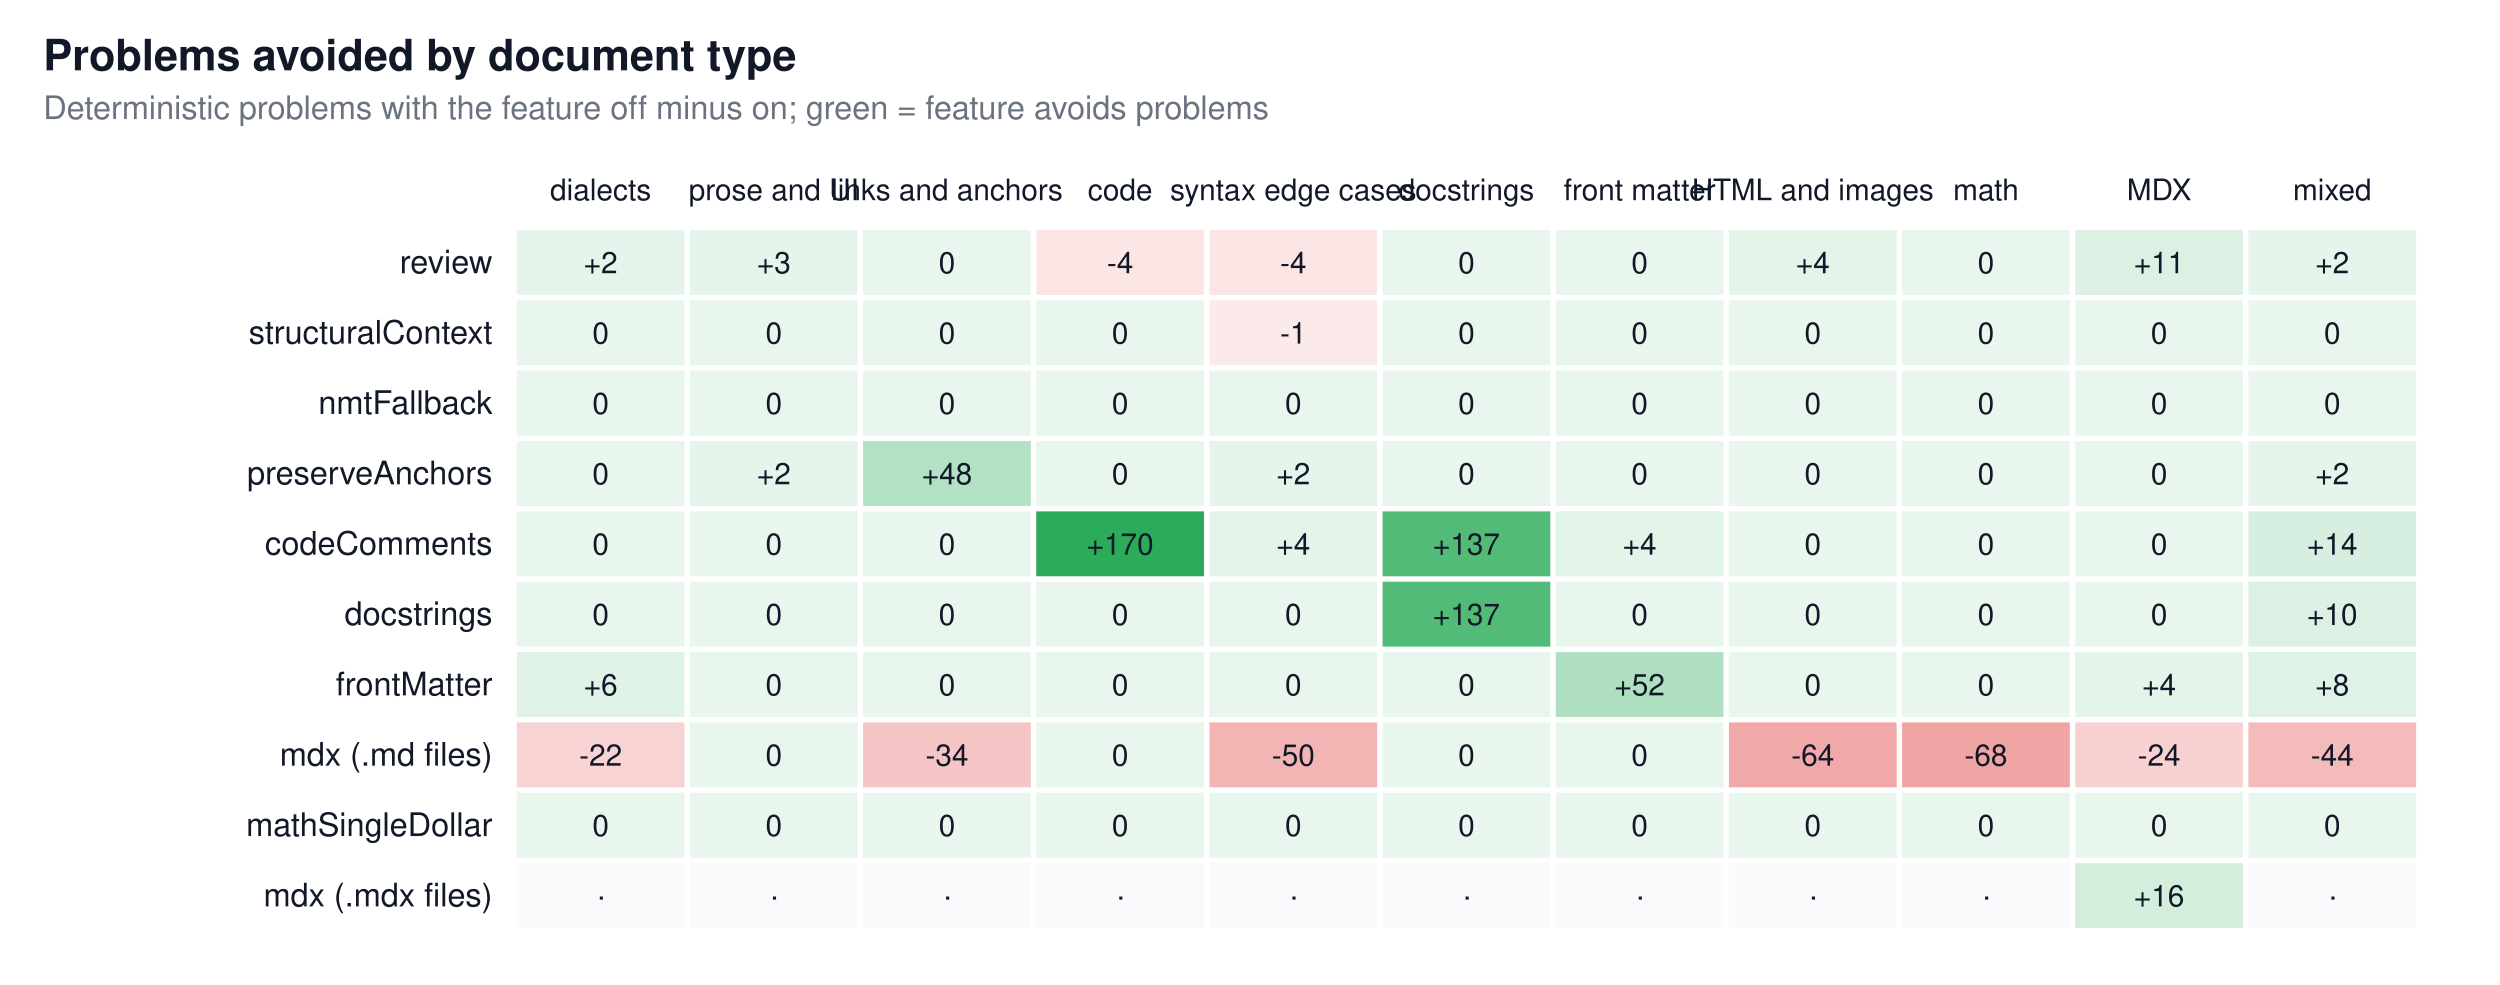
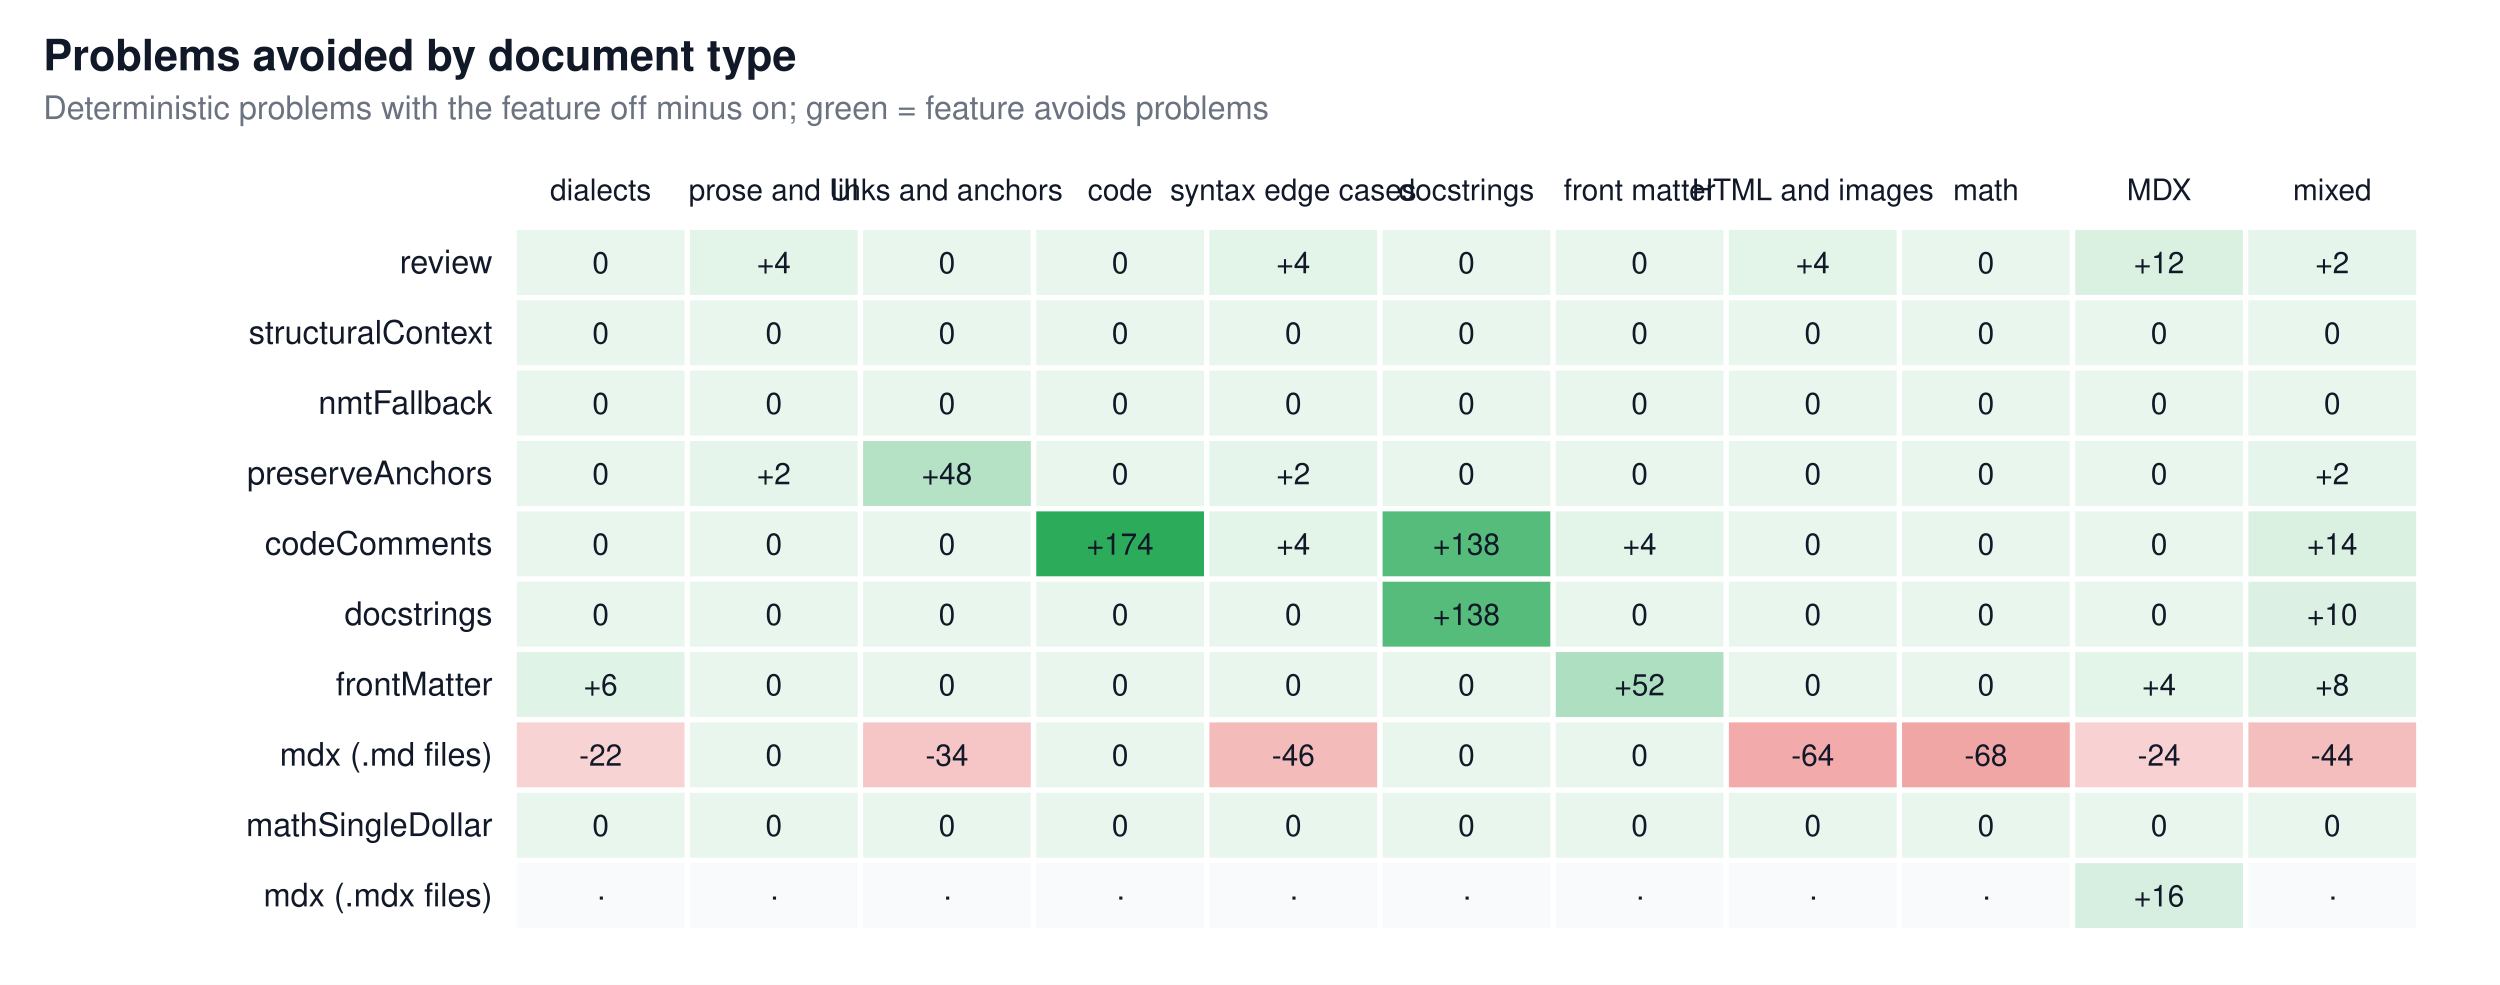
<svg xmlns="http://www.w3.org/2000/svg" width="924" height="364" viewBox="0 0 924 364" font-family="Segoe UI, Helvetica, Arial, sans-serif">
  <rect width="100%" height="100%" fill="#ffffff" />
  <text x="16" y="26" font-size="16" font-weight="600" fill="#111827">Problems avoided by document type</text>
  <text x="16" y="44" font-size="12" fill="#6b7280">Deterministic problems with the feature off minus on; green = feature avoids problems</text>
  <text x="222" y="74" font-size="11" text-anchor="middle" fill="#111827">dialects</text>
  <text x="286" y="74" font-size="11" text-anchor="middle" fill="#111827">prose and UI</text>
  <text x="350" y="74" font-size="11" text-anchor="middle" fill="#111827">links and anchors</text>
  <text x="414" y="74" font-size="11" text-anchor="middle" fill="#111827">code</text>
  <text x="478" y="74" font-size="11" text-anchor="middle" fill="#111827">syntax edge cases</text>
  <text x="542" y="74" font-size="11" text-anchor="middle" fill="#111827">docstrings</text>
  <text x="606" y="74" font-size="11" text-anchor="middle" fill="#111827">front matter</text>
  <text x="670" y="74" font-size="11" text-anchor="middle" fill="#111827">HTML and images</text>
  <text x="734" y="74" font-size="11" text-anchor="middle" fill="#111827">math</text>
  <text x="798" y="74" font-size="11" text-anchor="middle" fill="#111827">MDX</text>
  <text x="862" y="74" font-size="11" text-anchor="middle" fill="#111827">mixed</text>
  <text x="182" y="101" font-size="12" text-anchor="end" fill="#111827">review</text>
-   <rect x="191" y="85" width="62" height="24" fill="rgba(22,163,74,0.11)" />
-   <text x="222" y="101" font-size="11" text-anchor="middle" fill="#111827">+2</text>
-   <rect x="255" y="85" width="62" height="24" fill="rgba(22,163,74,0.11)" />
-   <text x="286" y="101" font-size="11" text-anchor="middle" fill="#111827">+3</text>
+   <rect x="191" y="85" width="62" height="24" fill="rgba(22,163,74,0.10)" />
+   <text x="222" y="101" font-size="11" text-anchor="middle" fill="#111827">0</text>
+   <rect x="255" y="85" width="62" height="24" fill="rgba(22,163,74,0.12)" />
+   <text x="286" y="101" font-size="11" text-anchor="middle" fill="#111827">+4</text>
  <rect x="319" y="85" width="62" height="24" fill="rgba(22,163,74,0.10)" />
  <text x="350" y="101" font-size="11" text-anchor="middle" fill="#111827">0</text>
-   <rect x="383" y="85" width="62" height="24" fill="rgba(220,38,38,0.12)" />
-   <text x="414" y="101" font-size="11" text-anchor="middle" fill="#111827">-4</text>
-   <rect x="447" y="85" width="62" height="24" fill="rgba(220,38,38,0.12)" />
-   <text x="478" y="101" font-size="11" text-anchor="middle" fill="#111827">-4</text>
+   <rect x="383" y="85" width="62" height="24" fill="rgba(22,163,74,0.10)" />
+   <text x="414" y="101" font-size="11" text-anchor="middle" fill="#111827">0</text>
+   <rect x="447" y="85" width="62" height="24" fill="rgba(22,163,74,0.12)" />
+   <text x="478" y="101" font-size="11" text-anchor="middle" fill="#111827">+4</text>
  <rect x="511" y="85" width="62" height="24" fill="rgba(22,163,74,0.10)" />
  <text x="542" y="101" font-size="11" text-anchor="middle" fill="#111827">0</text>
  <rect x="575" y="85" width="62" height="24" fill="rgba(22,163,74,0.10)" />
  <text x="606" y="101" font-size="11" text-anchor="middle" fill="#111827">0</text>
  <rect x="639" y="85" width="62" height="24" fill="rgba(22,163,74,0.12)" />
  <text x="670" y="101" font-size="11" text-anchor="middle" fill="#111827">+4</text>
  <rect x="703" y="85" width="62" height="24" fill="rgba(22,163,74,0.10)" />
  <text x="734" y="101" font-size="11" text-anchor="middle" fill="#111827">0</text>
-   <rect x="767" y="85" width="62" height="24" fill="rgba(22,163,74,0.15)" />
-   <text x="798" y="101" font-size="11" text-anchor="middle" fill="#111827">+11</text>
+   <rect x="767" y="85" width="62" height="24" fill="rgba(22,163,74,0.16)" />
+   <text x="798" y="101" font-size="11" text-anchor="middle" fill="#111827">+12</text>
  <rect x="831" y="85" width="62" height="24" fill="rgba(22,163,74,0.11)" />
  <text x="862" y="101" font-size="11" text-anchor="middle" fill="#111827">+2</text>
  <text x="182" y="127" font-size="12" text-anchor="end" fill="#111827">structuralContext</text>
  <rect x="191" y="111" width="62" height="24" fill="rgba(22,163,74,0.10)" />
  <text x="222" y="127" font-size="11" text-anchor="middle" fill="#111827">0</text>
  <rect x="255" y="111" width="62" height="24" fill="rgba(22,163,74,0.10)" />
  <text x="286" y="127" font-size="11" text-anchor="middle" fill="#111827">0</text>
  <rect x="319" y="111" width="62" height="24" fill="rgba(22,163,74,0.10)" />
  <text x="350" y="127" font-size="11" text-anchor="middle" fill="#111827">0</text>
  <rect x="383" y="111" width="62" height="24" fill="rgba(22,163,74,0.10)" />
  <text x="414" y="127" font-size="11" text-anchor="middle" fill="#111827">0</text>
-   <rect x="447" y="111" width="62" height="24" fill="rgba(220,38,38,0.10)" />
-   <text x="478" y="127" font-size="11" text-anchor="middle" fill="#111827">-1</text>
+   <rect x="447" y="111" width="62" height="24" fill="rgba(22,163,74,0.10)" />
+   <text x="478" y="127" font-size="11" text-anchor="middle" fill="#111827">0</text>
  <rect x="511" y="111" width="62" height="24" fill="rgba(22,163,74,0.10)" />
  <text x="542" y="127" font-size="11" text-anchor="middle" fill="#111827">0</text>
  <rect x="575" y="111" width="62" height="24" fill="rgba(22,163,74,0.10)" />
  <text x="606" y="127" font-size="11" text-anchor="middle" fill="#111827">0</text>
  <rect x="639" y="111" width="62" height="24" fill="rgba(22,163,74,0.10)" />
  <text x="670" y="127" font-size="11" text-anchor="middle" fill="#111827">0</text>
  <rect x="703" y="111" width="62" height="24" fill="rgba(22,163,74,0.10)" />
  <text x="734" y="127" font-size="11" text-anchor="middle" fill="#111827">0</text>
  <rect x="767" y="111" width="62" height="24" fill="rgba(22,163,74,0.10)" />
  <text x="798" y="127" font-size="11" text-anchor="middle" fill="#111827">0</text>
  <rect x="831" y="111" width="62" height="24" fill="rgba(22,163,74,0.10)" />
  <text x="862" y="127" font-size="11" text-anchor="middle" fill="#111827">0</text>
  <text x="182" y="153" font-size="12" text-anchor="end" fill="#111827">nmtFallback</text>
  <rect x="191" y="137" width="62" height="24" fill="rgba(22,163,74,0.10)" />
  <text x="222" y="153" font-size="11" text-anchor="middle" fill="#111827">0</text>
  <rect x="255" y="137" width="62" height="24" fill="rgba(22,163,74,0.10)" />
  <text x="286" y="153" font-size="11" text-anchor="middle" fill="#111827">0</text>
  <rect x="319" y="137" width="62" height="24" fill="rgba(22,163,74,0.10)" />
  <text x="350" y="153" font-size="11" text-anchor="middle" fill="#111827">0</text>
  <rect x="383" y="137" width="62" height="24" fill="rgba(22,163,74,0.10)" />
  <text x="414" y="153" font-size="11" text-anchor="middle" fill="#111827">0</text>
  <rect x="447" y="137" width="62" height="24" fill="rgba(22,163,74,0.10)" />
  <text x="478" y="153" font-size="11" text-anchor="middle" fill="#111827">0</text>
  <rect x="511" y="137" width="62" height="24" fill="rgba(22,163,74,0.10)" />
  <text x="542" y="153" font-size="11" text-anchor="middle" fill="#111827">0</text>
  <rect x="575" y="137" width="62" height="24" fill="rgba(22,163,74,0.10)" />
  <text x="606" y="153" font-size="11" text-anchor="middle" fill="#111827">0</text>
  <rect x="639" y="137" width="62" height="24" fill="rgba(22,163,74,0.10)" />
  <text x="670" y="153" font-size="11" text-anchor="middle" fill="#111827">0</text>
  <rect x="703" y="137" width="62" height="24" fill="rgba(22,163,74,0.10)" />
  <text x="734" y="153" font-size="11" text-anchor="middle" fill="#111827">0</text>
  <rect x="767" y="137" width="62" height="24" fill="rgba(22,163,74,0.10)" />
  <text x="798" y="153" font-size="11" text-anchor="middle" fill="#111827">0</text>
  <rect x="831" y="137" width="62" height="24" fill="rgba(22,163,74,0.10)" />
  <text x="862" y="153" font-size="11" text-anchor="middle" fill="#111827">0</text>
  <text x="182" y="179" font-size="12" text-anchor="end" fill="#111827">preserveAnchors</text>
  <rect x="191" y="163" width="62" height="24" fill="rgba(22,163,74,0.10)" />
  <text x="222" y="179" font-size="11" text-anchor="middle" fill="#111827">0</text>
  <rect x="255" y="163" width="62" height="24" fill="rgba(22,163,74,0.11)" />
  <text x="286" y="179" font-size="11" text-anchor="middle" fill="#111827">+2</text>
-   <rect x="319" y="163" width="62" height="24" fill="rgba(22,163,74,0.33)" />
+   <rect x="319" y="163" width="62" height="24" fill="rgba(22,163,74,0.32)" />
  <text x="350" y="179" font-size="11" text-anchor="middle" fill="#111827">+48</text>
  <rect x="383" y="163" width="62" height="24" fill="rgba(22,163,74,0.10)" />
  <text x="414" y="179" font-size="11" text-anchor="middle" fill="#111827">0</text>
  <rect x="447" y="163" width="62" height="24" fill="rgba(22,163,74,0.11)" />
  <text x="478" y="179" font-size="11" text-anchor="middle" fill="#111827">+2</text>
  <rect x="511" y="163" width="62" height="24" fill="rgba(22,163,74,0.10)" />
  <text x="542" y="179" font-size="11" text-anchor="middle" fill="#111827">0</text>
  <rect x="575" y="163" width="62" height="24" fill="rgba(22,163,74,0.10)" />
  <text x="606" y="179" font-size="11" text-anchor="middle" fill="#111827">0</text>
  <rect x="639" y="163" width="62" height="24" fill="rgba(22,163,74,0.10)" />
  <text x="670" y="179" font-size="11" text-anchor="middle" fill="#111827">0</text>
  <rect x="703" y="163" width="62" height="24" fill="rgba(22,163,74,0.10)" />
  <text x="734" y="179" font-size="11" text-anchor="middle" fill="#111827">0</text>
  <rect x="767" y="163" width="62" height="24" fill="rgba(22,163,74,0.10)" />
  <text x="798" y="179" font-size="11" text-anchor="middle" fill="#111827">0</text>
  <rect x="831" y="163" width="62" height="24" fill="rgba(22,163,74,0.11)" />
  <text x="862" y="179" font-size="11" text-anchor="middle" fill="#111827">+2</text>
  <text x="182" y="205" font-size="12" text-anchor="end" fill="#111827">codeComments</text>
  <rect x="191" y="189" width="62" height="24" fill="rgba(22,163,74,0.10)" />
  <text x="222" y="205" font-size="11" text-anchor="middle" fill="#111827">0</text>
  <rect x="255" y="189" width="62" height="24" fill="rgba(22,163,74,0.10)" />
  <text x="286" y="205" font-size="11" text-anchor="middle" fill="#111827">0</text>
  <rect x="319" y="189" width="62" height="24" fill="rgba(22,163,74,0.10)" />
  <text x="350" y="205" font-size="11" text-anchor="middle" fill="#111827">0</text>
  <rect x="383" y="189" width="62" height="24" fill="rgba(22,163,74,0.90)" />
-   <text x="414" y="205" font-size="11" text-anchor="middle" fill="#111827">+170</text>
+   <text x="414" y="205" font-size="11" text-anchor="middle" fill="#111827">+174</text>
  <rect x="447" y="189" width="62" height="24" fill="rgba(22,163,74,0.12)" />
  <text x="478" y="205" font-size="11" text-anchor="middle" fill="#111827">+4</text>
-   <rect x="511" y="189" width="62" height="24" fill="rgba(22,163,74,0.74)" />
-   <text x="542" y="205" font-size="11" text-anchor="middle" fill="#111827">+137</text>
+   <rect x="511" y="189" width="62" height="24" fill="rgba(22,163,74,0.73)" />
+   <text x="542" y="205" font-size="11" text-anchor="middle" fill="#111827">+138</text>
  <rect x="575" y="189" width="62" height="24" fill="rgba(22,163,74,0.12)" />
  <text x="606" y="205" font-size="11" text-anchor="middle" fill="#111827">+4</text>
  <rect x="639" y="189" width="62" height="24" fill="rgba(22,163,74,0.10)" />
  <text x="670" y="205" font-size="11" text-anchor="middle" fill="#111827">0</text>
  <rect x="703" y="189" width="62" height="24" fill="rgba(22,163,74,0.10)" />
  <text x="734" y="205" font-size="11" text-anchor="middle" fill="#111827">0</text>
  <rect x="767" y="189" width="62" height="24" fill="rgba(22,163,74,0.10)" />
  <text x="798" y="205" font-size="11" text-anchor="middle" fill="#111827">0</text>
-   <rect x="831" y="189" width="62" height="24" fill="rgba(22,163,74,0.17)" />
+   <rect x="831" y="189" width="62" height="24" fill="rgba(22,163,74,0.16)" />
  <text x="862" y="205" font-size="11" text-anchor="middle" fill="#111827">+14</text>
  <text x="182" y="231" font-size="12" text-anchor="end" fill="#111827">docstrings</text>
  <rect x="191" y="215" width="62" height="24" fill="rgba(22,163,74,0.10)" />
  <text x="222" y="231" font-size="11" text-anchor="middle" fill="#111827">0</text>
  <rect x="255" y="215" width="62" height="24" fill="rgba(22,163,74,0.10)" />
  <text x="286" y="231" font-size="11" text-anchor="middle" fill="#111827">0</text>
  <rect x="319" y="215" width="62" height="24" fill="rgba(22,163,74,0.10)" />
  <text x="350" y="231" font-size="11" text-anchor="middle" fill="#111827">0</text>
  <rect x="383" y="215" width="62" height="24" fill="rgba(22,163,74,0.10)" />
  <text x="414" y="231" font-size="11" text-anchor="middle" fill="#111827">0</text>
  <rect x="447" y="215" width="62" height="24" fill="rgba(22,163,74,0.10)" />
  <text x="478" y="231" font-size="11" text-anchor="middle" fill="#111827">0</text>
-   <rect x="511" y="215" width="62" height="24" fill="rgba(22,163,74,0.74)" />
-   <text x="542" y="231" font-size="11" text-anchor="middle" fill="#111827">+137</text>
+   <rect x="511" y="215" width="62" height="24" fill="rgba(22,163,74,0.73)" />
+   <text x="542" y="231" font-size="11" text-anchor="middle" fill="#111827">+138</text>
  <rect x="575" y="215" width="62" height="24" fill="rgba(22,163,74,0.10)" />
  <text x="606" y="231" font-size="11" text-anchor="middle" fill="#111827">0</text>
  <rect x="639" y="215" width="62" height="24" fill="rgba(22,163,74,0.10)" />
  <text x="670" y="231" font-size="11" text-anchor="middle" fill="#111827">0</text>
  <rect x="703" y="215" width="62" height="24" fill="rgba(22,163,74,0.10)" />
  <text x="734" y="231" font-size="11" text-anchor="middle" fill="#111827">0</text>
  <rect x="767" y="215" width="62" height="24" fill="rgba(22,163,74,0.10)" />
  <text x="798" y="231" font-size="11" text-anchor="middle" fill="#111827">0</text>
  <rect x="831" y="215" width="62" height="24" fill="rgba(22,163,74,0.15)" />
  <text x="862" y="231" font-size="11" text-anchor="middle" fill="#111827">+10</text>
  <text x="182" y="257" font-size="12" text-anchor="end" fill="#111827">frontMatter</text>
  <rect x="191" y="241" width="62" height="24" fill="rgba(22,163,74,0.13)" />
  <text x="222" y="257" font-size="11" text-anchor="middle" fill="#111827">+6</text>
  <rect x="255" y="241" width="62" height="24" fill="rgba(22,163,74,0.10)" />
  <text x="286" y="257" font-size="11" text-anchor="middle" fill="#111827">0</text>
  <rect x="319" y="241" width="62" height="24" fill="rgba(22,163,74,0.10)" />
  <text x="350" y="257" font-size="11" text-anchor="middle" fill="#111827">0</text>
  <rect x="383" y="241" width="62" height="24" fill="rgba(22,163,74,0.10)" />
  <text x="414" y="257" font-size="11" text-anchor="middle" fill="#111827">0</text>
  <rect x="447" y="241" width="62" height="24" fill="rgba(22,163,74,0.10)" />
  <text x="478" y="257" font-size="11" text-anchor="middle" fill="#111827">0</text>
  <rect x="511" y="241" width="62" height="24" fill="rgba(22,163,74,0.10)" />
  <text x="542" y="257" font-size="11" text-anchor="middle" fill="#111827">0</text>
  <rect x="575" y="241" width="62" height="24" fill="rgba(22,163,74,0.34)" />
  <text x="606" y="257" font-size="11" text-anchor="middle" fill="#111827">+52</text>
  <rect x="639" y="241" width="62" height="24" fill="rgba(22,163,74,0.10)" />
  <text x="670" y="257" font-size="11" text-anchor="middle" fill="#111827">0</text>
  <rect x="703" y="241" width="62" height="24" fill="rgba(22,163,74,0.10)" />
  <text x="734" y="257" font-size="11" text-anchor="middle" fill="#111827">0</text>
  <rect x="767" y="241" width="62" height="24" fill="rgba(22,163,74,0.12)" />
  <text x="798" y="257" font-size="11" text-anchor="middle" fill="#111827">+4</text>
  <rect x="831" y="241" width="62" height="24" fill="rgba(22,163,74,0.14)" />
  <text x="862" y="257" font-size="11" text-anchor="middle" fill="#111827">+8</text>
  <text x="182" y="283" font-size="12" text-anchor="end" fill="#111827">mdx (.md files)</text>
  <rect x="191" y="267" width="62" height="24" fill="rgba(220,38,38,0.20)" />
  <text x="222" y="283" font-size="11" text-anchor="middle" fill="#111827">-22</text>
  <rect x="255" y="267" width="62" height="24" fill="rgba(22,163,74,0.10)" />
  <text x="286" y="283" font-size="11" text-anchor="middle" fill="#111827">0</text>
  <rect x="319" y="267" width="62" height="24" fill="rgba(220,38,38,0.26)" />
  <text x="350" y="283" font-size="11" text-anchor="middle" fill="#111827">-34</text>
  <rect x="383" y="267" width="62" height="24" fill="rgba(22,163,74,0.10)" />
  <text x="414" y="283" font-size="11" text-anchor="middle" fill="#111827">0</text>
-   <rect x="447" y="267" width="62" height="24" fill="rgba(220,38,38,0.34)" />
-   <text x="478" y="283" font-size="11" text-anchor="middle" fill="#111827">-50</text>
+   <rect x="447" y="267" width="62" height="24" fill="rgba(220,38,38,0.31)" />
+   <text x="478" y="283" font-size="11" text-anchor="middle" fill="#111827">-46</text>
  <rect x="511" y="267" width="62" height="24" fill="rgba(22,163,74,0.10)" />
  <text x="542" y="283" font-size="11" text-anchor="middle" fill="#111827">0</text>
  <rect x="575" y="267" width="62" height="24" fill="rgba(22,163,74,0.10)" />
  <text x="606" y="283" font-size="11" text-anchor="middle" fill="#111827">0</text>
-   <rect x="639" y="267" width="62" height="24" fill="rgba(220,38,38,0.40)" />
+   <rect x="639" y="267" width="62" height="24" fill="rgba(220,38,38,0.39)" />
  <text x="670" y="283" font-size="11" text-anchor="middle" fill="#111827">-64</text>
-   <rect x="703" y="267" width="62" height="24" fill="rgba(220,38,38,0.42)" />
+   <rect x="703" y="267" width="62" height="24" fill="rgba(220,38,38,0.41)" />
  <text x="734" y="283" font-size="11" text-anchor="middle" fill="#111827">-68</text>
  <rect x="767" y="267" width="62" height="24" fill="rgba(220,38,38,0.21)" />
  <text x="798" y="283" font-size="11" text-anchor="middle" fill="#111827">-24</text>
-   <rect x="831" y="267" width="62" height="24" fill="rgba(220,38,38,0.31)" />
+   <rect x="831" y="267" width="62" height="24" fill="rgba(220,38,38,0.30)" />
  <text x="862" y="283" font-size="11" text-anchor="middle" fill="#111827">-44</text>
  <text x="182" y="309" font-size="12" text-anchor="end" fill="#111827">mathSingleDollar</text>
  <rect x="191" y="293" width="62" height="24" fill="rgba(22,163,74,0.10)" />
  <text x="222" y="309" font-size="11" text-anchor="middle" fill="#111827">0</text>
  <rect x="255" y="293" width="62" height="24" fill="rgba(22,163,74,0.10)" />
  <text x="286" y="309" font-size="11" text-anchor="middle" fill="#111827">0</text>
  <rect x="319" y="293" width="62" height="24" fill="rgba(22,163,74,0.10)" />
  <text x="350" y="309" font-size="11" text-anchor="middle" fill="#111827">0</text>
  <rect x="383" y="293" width="62" height="24" fill="rgba(22,163,74,0.10)" />
  <text x="414" y="309" font-size="11" text-anchor="middle" fill="#111827">0</text>
  <rect x="447" y="293" width="62" height="24" fill="rgba(22,163,74,0.10)" />
  <text x="478" y="309" font-size="11" text-anchor="middle" fill="#111827">0</text>
  <rect x="511" y="293" width="62" height="24" fill="rgba(22,163,74,0.10)" />
  <text x="542" y="309" font-size="11" text-anchor="middle" fill="#111827">0</text>
  <rect x="575" y="293" width="62" height="24" fill="rgba(22,163,74,0.10)" />
  <text x="606" y="309" font-size="11" text-anchor="middle" fill="#111827">0</text>
  <rect x="639" y="293" width="62" height="24" fill="rgba(22,163,74,0.10)" />
  <text x="670" y="309" font-size="11" text-anchor="middle" fill="#111827">0</text>
  <rect x="703" y="293" width="62" height="24" fill="rgba(22,163,74,0.10)" />
  <text x="734" y="309" font-size="11" text-anchor="middle" fill="#111827">0</text>
  <rect x="767" y="293" width="62" height="24" fill="rgba(22,163,74,0.10)" />
  <text x="798" y="309" font-size="11" text-anchor="middle" fill="#111827">0</text>
  <rect x="831" y="293" width="62" height="24" fill="rgba(22,163,74,0.10)" />
  <text x="862" y="309" font-size="11" text-anchor="middle" fill="#111827">0</text>
  <text x="182" y="335" font-size="12" text-anchor="end" fill="#111827">mdx (.mdx files)</text>
  <rect x="191" y="319" width="62" height="24" fill="#f9fafb" />
  <text x="222" y="335" font-size="11" text-anchor="middle" fill="#111827">·</text>
  <rect x="255" y="319" width="62" height="24" fill="#f9fafb" />
  <text x="286" y="335" font-size="11" text-anchor="middle" fill="#111827">·</text>
  <rect x="319" y="319" width="62" height="24" fill="#f9fafb" />
  <text x="350" y="335" font-size="11" text-anchor="middle" fill="#111827">·</text>
  <rect x="383" y="319" width="62" height="24" fill="#f9fafb" />
  <text x="414" y="335" font-size="11" text-anchor="middle" fill="#111827">·</text>
  <rect x="447" y="319" width="62" height="24" fill="#f9fafb" />
  <text x="478" y="335" font-size="11" text-anchor="middle" fill="#111827">·</text>
  <rect x="511" y="319" width="62" height="24" fill="#f9fafb" />
  <text x="542" y="335" font-size="11" text-anchor="middle" fill="#111827">·</text>
  <rect x="575" y="319" width="62" height="24" fill="#f9fafb" />
  <text x="606" y="335" font-size="11" text-anchor="middle" fill="#111827">·</text>
  <rect x="639" y="319" width="62" height="24" fill="#f9fafb" />
  <text x="670" y="335" font-size="11" text-anchor="middle" fill="#111827">·</text>
  <rect x="703" y="319" width="62" height="24" fill="#f9fafb" />
  <text x="734" y="335" font-size="11" text-anchor="middle" fill="#111827">·</text>
-   <rect x="767" y="319" width="62" height="24" fill="rgba(22,163,74,0.18)" />
+   <rect x="767" y="319" width="62" height="24" fill="rgba(22,163,74,0.17)" />
  <text x="798" y="335" font-size="11" text-anchor="middle" fill="#111827">+16</text>
  <rect x="831" y="319" width="62" height="24" fill="#f9fafb" />
  <text x="862" y="335" font-size="11" text-anchor="middle" fill="#111827">·</text>
</svg>
